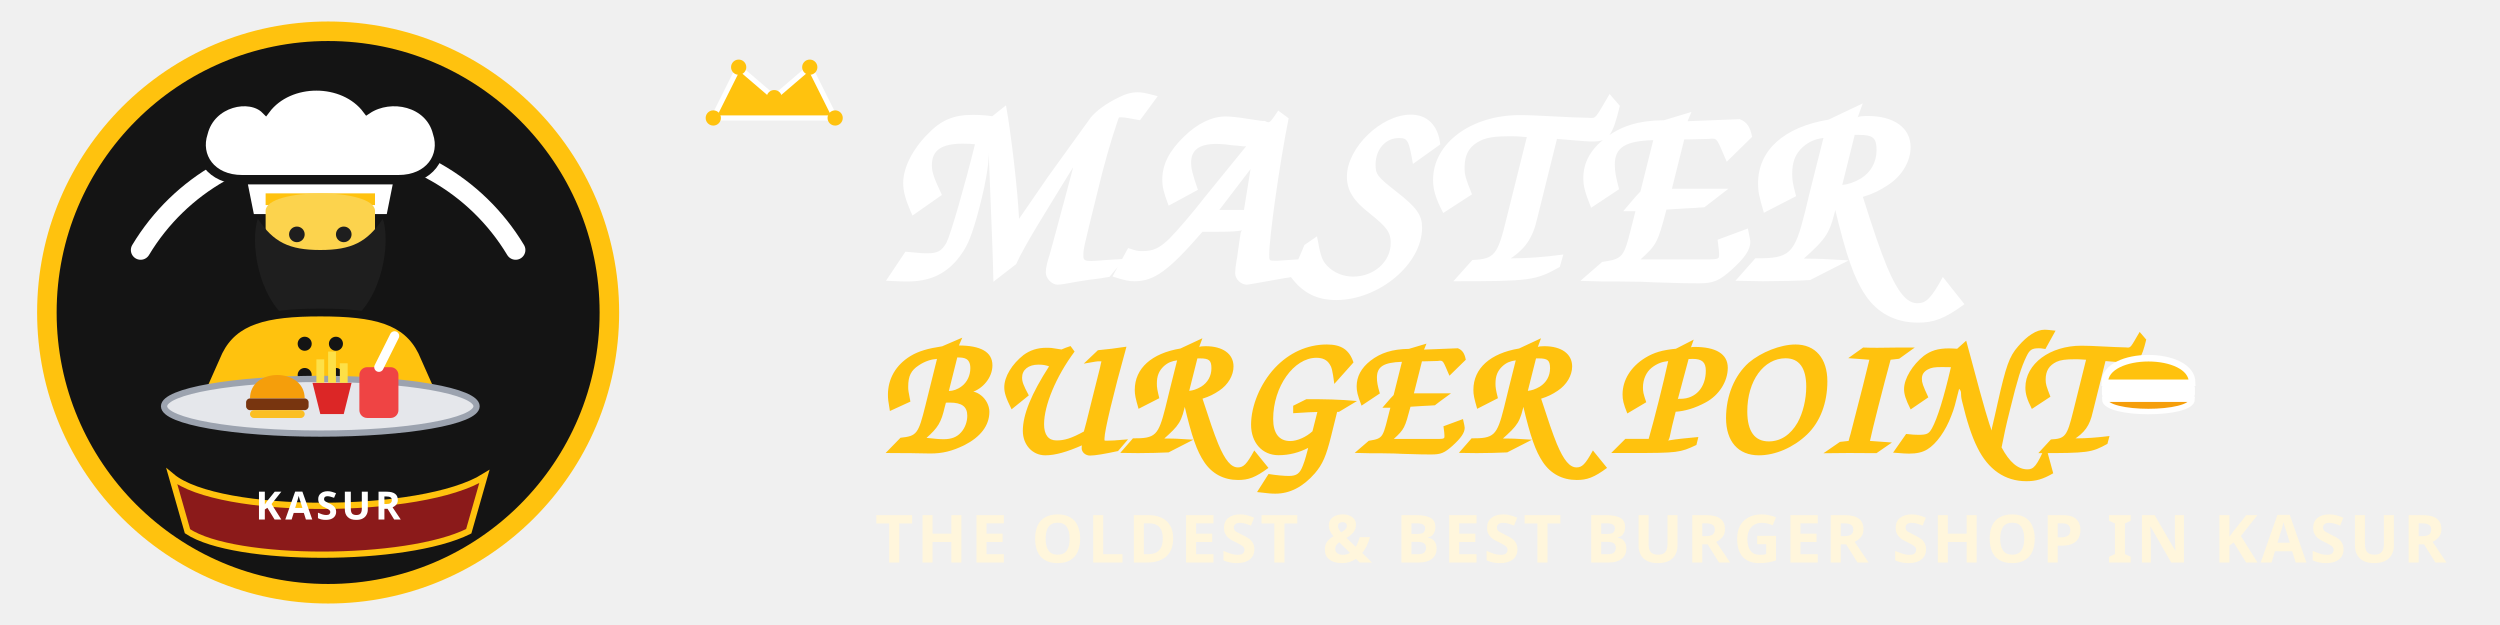
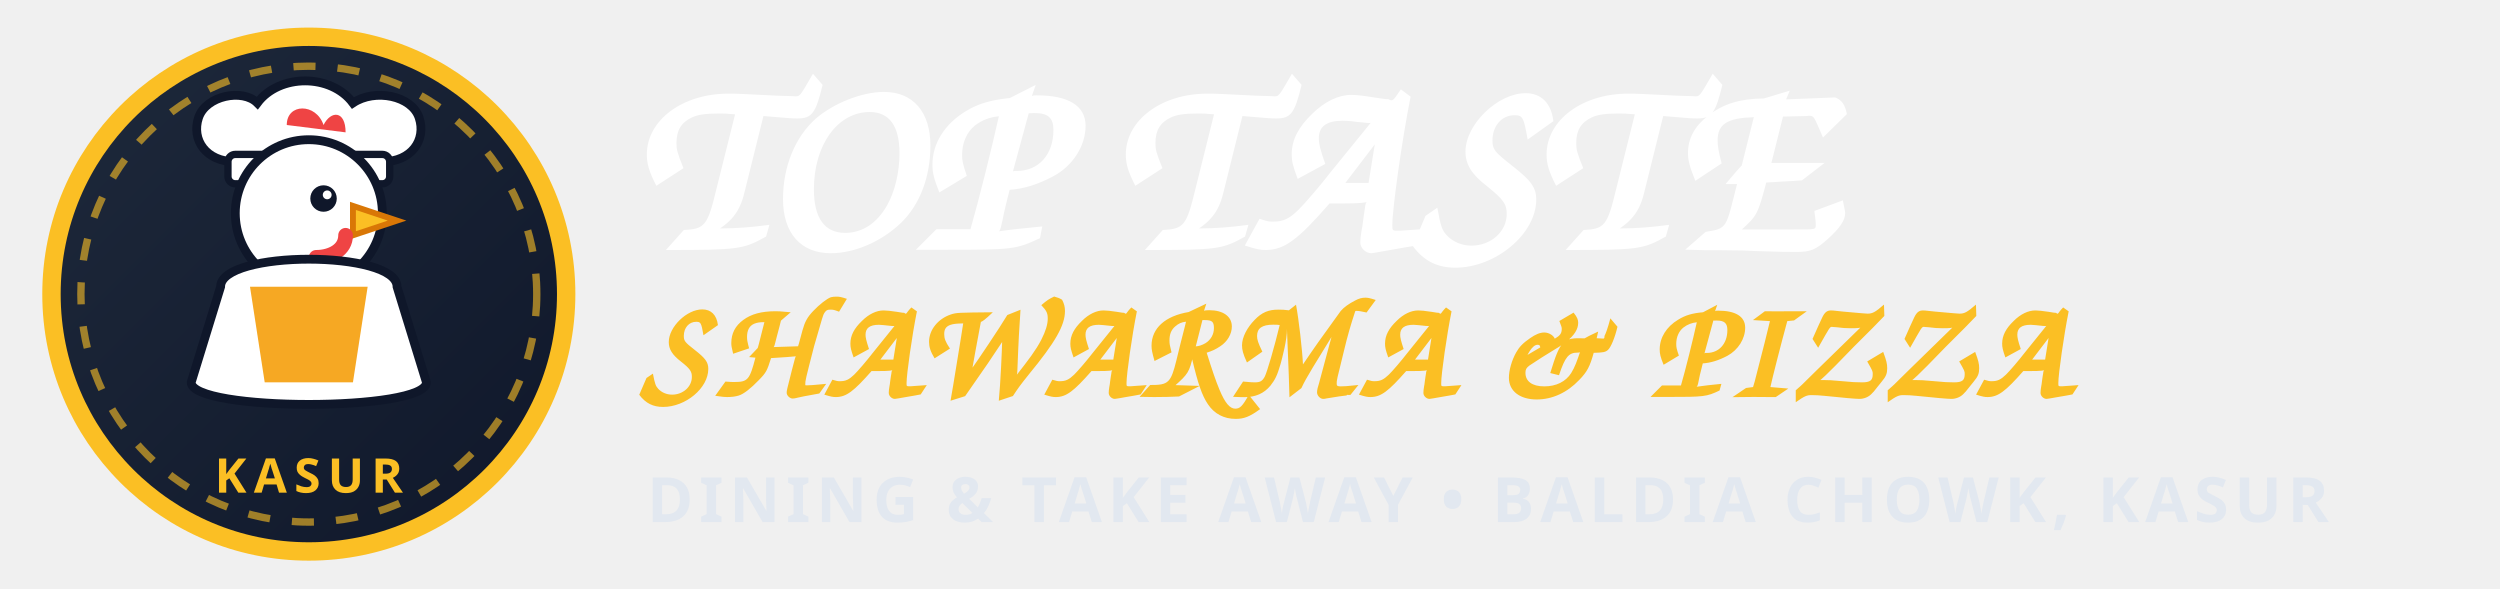
- <svg xmlns="http://www.w3.org/2000/svg" viewBox="0 0 320 80" fill="none" width="100%" height="100%">
+ <svg xmlns="http://www.w3.org/2000/svg" viewBox="0 0 340 80" fill="none" width="100%" height="100%">
  <defs>
-     <filter id="whiteLogoShadow" x="-20%" y="-20%" width="140%" height="140%">
-       <feDropShadow dx="1" dy="2" stdDeviation="1.5" flood-color="#000" flood-opacity="0.5" />
-     </filter>
+     <linearGradient id="badgeGradW" x1="0%" y1="0%" x2="100%" y2="100%">
+       <stop offset="0%" stop-color="#1E293B" />
+       <stop offset="100%" stop-color="#0F172A" />
+     </linearGradient>
  </defs>
  <g transform="translate(6, 4)">
-     <circle cx="36" cy="36" r="36" fill="#141414" stroke="#FFC20E" stroke-width="2.5" />
-     <path d="M12 28 A 28 28 0 0 1 60 28" stroke="#FFFFFF" stroke-width="2.5" stroke-linecap="round" fill="none" />
-     <path d="M25 19 C21 19 19 16 20 13 C21 9 26 8 28 10 C31 6 38 6 41 10 C44 8 49 9 50 13 C51 16 49 19 45 19 Z" fill="#FFFFFF" stroke="#141414" stroke-width="1.2" />
-     <path d="M25 19 L45 19 L44 24 L26 24 Z" fill="#FFFFFF" stroke="#141414" stroke-width="1.2" />
-     <line x1="28" y1="21.5" x2="42" y2="21.5" stroke="#FFC20E" stroke-width="1.5" />
-     <path d="M28 23 C28 20 42 20 42 23 L42 29 C42 34 38 37 35 37 C32 37 28 34 28 29 Z" fill="#FCD34D" />
-     <path d="M27 24 C26 27 27 34 31 37 C33 38.5 37 38.5 39 37 C43 34 44 27 43 24 C41 27 39 28 35 28 C31 28 29 27 27 24 Z" fill="#1E1E1E" />
-     <path d="M30 30 C32 29 35 31 35 31 C35 31 38 29 40 30 C41 31 40 33 38 32.5 C36 32 35 33 35 33 C35 33 34 32 32 32.5 C30 33 29 31 30 30 Z" fill="#1E1E1E" />
-     <circle cx="32" cy="26" r="1" fill="#1E1E1E" />
-     <circle cx="38" cy="26" r="1" fill="#1E1E1E" />
-     <path d="M22 41 C24 37 28 36 35 36 C42 36 46 37 48 41 L52 50 L18 50 Z" fill="#FFC20E" stroke="#141414" stroke-width="1" />
-     <circle cx="33" cy="40" r="0.9" fill="#141414" />
-     <circle cx="37" cy="40" r="0.9" fill="#141414" />
-     <circle cx="33" cy="44" r="0.9" fill="#141414" />
-     <circle cx="37" cy="44" r="0.9" fill="#141414" />
-     <ellipse cx="35" cy="48" rx="20" ry="3.5" fill="#E5E7EB" stroke="#9CA3AF" stroke-width="0.8" />
-     <path d="M26 47 C26 43 33 43 33 47 Z" fill="#F59E0B" />
-     <rect x="25.5" y="47" width="8" height="1.5" rx="0.5" fill="#78350F" />
-     <rect x="26" y="48.5" width="7" height="1" rx="0.5" fill="#FBBF24" />
-     <rect x="40" y="43" width="5" height="6.5" rx="1" fill="#EF4444" />
-     <line x1="42.5" y1="43" x2="44.5" y2="39" stroke="#FFFFFF" stroke-width="1.2" stroke-linecap="round" />
-     <path d="M34 45 L39 45 L38 49 L35 49 Z" fill="#DC2626" />
-     <line x1="35" y1="45" x2="35" y2="42" stroke="#FDE047" stroke-width="1" />
-     <line x1="36.5" y1="45" x2="36.5" y2="41" stroke="#FDE047" stroke-width="1" />
-     <line x1="38" y1="45" x2="38" y2="42.5" stroke="#FDE047" stroke-width="1" />
-     <path d="M16 57 C22 62 48 62 56 57 L54 64 C46 68 24 68 18 64 Z" fill="#8B1A1A" stroke="#FFC20E" stroke-width="0.8" />
-     <text x="36" y="62.5" font-family="'Plus Jakarta Sans', sans-serif" font-weight="900" font-size="5" fill="#FFFFFF" text-anchor="middle" letter-spacing="0.5">KASUR</text>
+     <circle cx="36" cy="36" r="35" fill="url(#badgeGradW)" stroke="#FBBF24" stroke-width="2.5" />
+     <circle cx="36" cy="36" r="31" stroke="#FBBF24" stroke-dasharray="3 3" stroke-width="1" fill="none" opacity="0.6" />
+     <path d="M26 18 C22 18 20 15 21 12 C22 9 27 8 29 10 C32 6 39 6 42 10 C45 8 50 9 51 12 C52 15 50 18 46 18 Z" fill="#FFFFFF" stroke="#0F172A" stroke-width="1.2" />
+     <rect x="25" y="17" width="22" height="4" rx="1" fill="#FFFFFF" stroke="#0F172A" stroke-width="1" />
+     <line x1="28" y1="19" x2="44" y2="19" stroke="#E11D48" stroke-width="1.5" />
+     <path d="M33 13 C33 10 37 10 38 13 C39 11 41 11 41 14 Z" fill="#EF4444" />
+     <circle cx="36" cy="25" r="10" fill="#FFFFFF" stroke="#0F172A" stroke-width="1.2" />
+     <path d="M42 24 L48 26 L42 28 Z" fill="#FBBF24" stroke="#D97706" stroke-width="0.8" />
+     <path d="M41 28 C41 30 39 31 37 31" stroke="#EF4444" stroke-width="2" stroke-linecap="round" fill="none" />
+     <circle cx="38" cy="23" r="1.8" fill="#0F172A" />
+     <circle cx="38.5" cy="22.5" r="0.6" fill="#FFFFFF" />
+     <path d="M24 35 C24 30 48 30 48 35 L52 48 C52 52 20 52 20 48 Z" fill="#FFFFFF" stroke="#0F172A" stroke-width="1.2" />
+     <path d="M28 35 L44 35 L42 48 L30 48 Z" fill="#F59E0B" opacity="0.9" />
+     <text x="36" y="63" font-family="'Plus Jakarta Sans', sans-serif" font-weight="900" font-size="6.5" fill="#FBBF24" text-anchor="middle" letter-spacing="1">KASUR</text>
  </g>
  <g transform="translate(86, 0)">
-     <g transform="translate(4, 6) scale(0.65)">
-       <path d="M2 14 L7 4 L14 10 L21 4 L26 14 Z" fill="#FFC20E" stroke="#FFFFFF" stroke-width="1" />
-       <circle cx="2" cy="14" r="1.5" fill="#FFC20E" />
-       <circle cx="7" cy="4" r="1.5" fill="#FFC20E" />
-       <circle cx="14" cy="10" r="1.5" fill="#FFC20E" />
-       <circle cx="21" cy="4" r="1.5" fill="#FFC20E" />
-       <circle cx="26" cy="14" r="1.5" fill="#FFC20E" />
+     <text x="0" y="34" font-family="'Lilita One', 'Impact', cursive" font-size="34" font-weight="900" fill="#FFFFFF" letter-spacing="0.5">
+       TOP TASTE
+     </text>
+     <text x="1" y="54" font-family="'Lilita One', 'Impact', cursive" font-size="19" font-weight="900" fill="#FBBF24" letter-spacing="1.2">
+       SHAWARMA &amp; PIZZA
+     </text>
+     <g transform="translate(2, 63)">
+       <text x="0" y="8" font-family="'Plus Jakarta Sans', sans-serif" font-weight="800" font-size="8.5" fill="#E2E8F0" letter-spacing="0.8">
+         DINING &amp; TAKE AWAY • BALDIA CHOWK, KASUR
+       </text>
    </g>
-     <text x="26" y="36" font-family="'Lilita One', 'Impact', cursive" font-size="34" font-weight="900" fill="#FFFFFF" letter-spacing="0.5">
-       MASTER
-     </text>
-     <text x="26" y="58" font-family="'Lilita One', 'Impact', cursive" font-size="22" font-weight="900" fill="#FFC20E" letter-spacing="0.8">
-       BURGER POINT
-     </text>
-     <g transform="translate(182, 42) scale(0.7)">
-       <path d="M2 10 C2 4 18 4 18 10 Z" fill="#FFC20E" stroke="#FFFFFF" stroke-width="1.2" />
-       <rect x="1.5" y="10" width="17" height="3" rx="1" fill="#FFFFFF" />
-       <path d="M2 13 C2 16 18 16 18 13 Z" fill="#F59E0B" stroke="#FFFFFF" stroke-width="1" />
-     </g>
-     <text x="26" y="72" font-family="'Plus Jakarta Sans', sans-serif" font-weight="800" font-size="8.5" fill="#FFF6DC" letter-spacing="0.4">
-       THE OLDEST &amp; BEST BURGER SHOP IN KASUR
-     </text>
  </g>
</svg>
